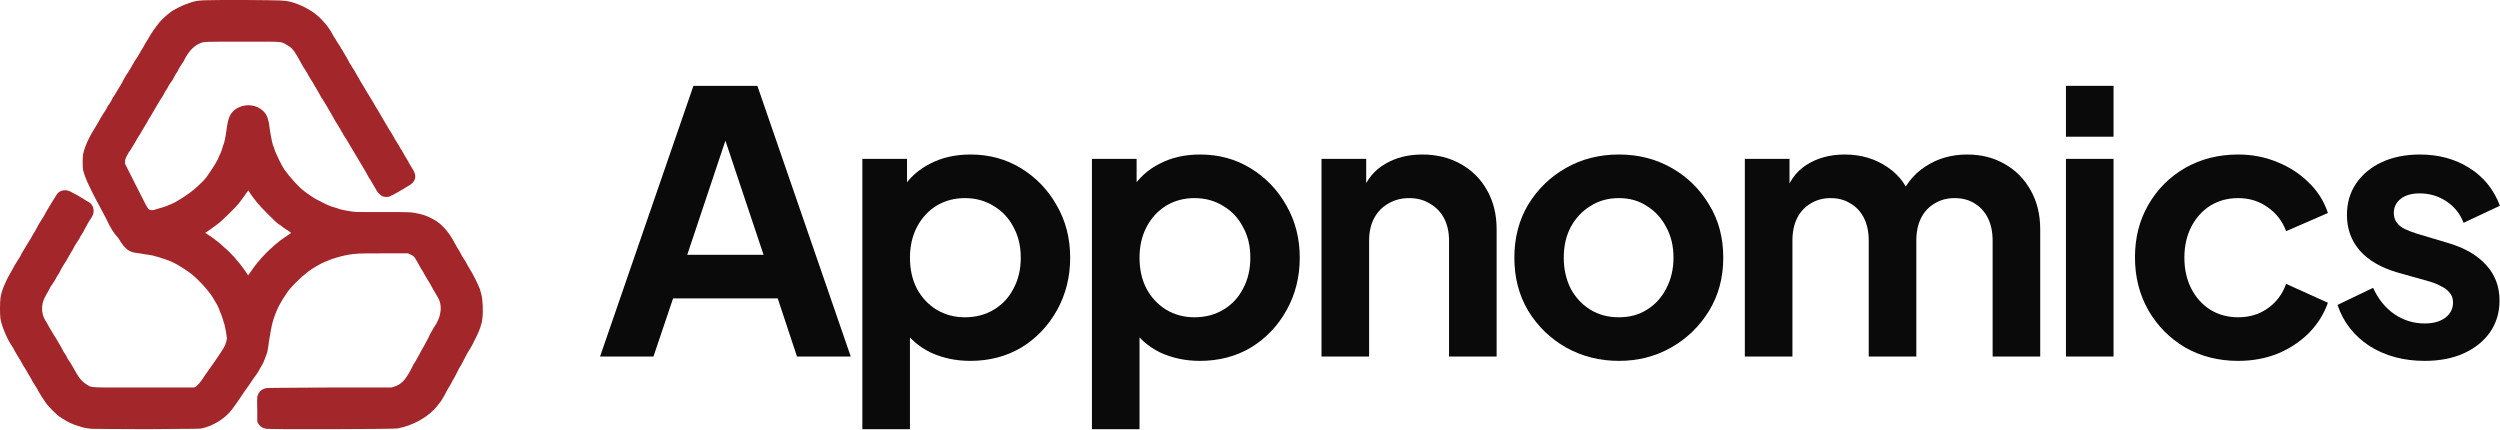
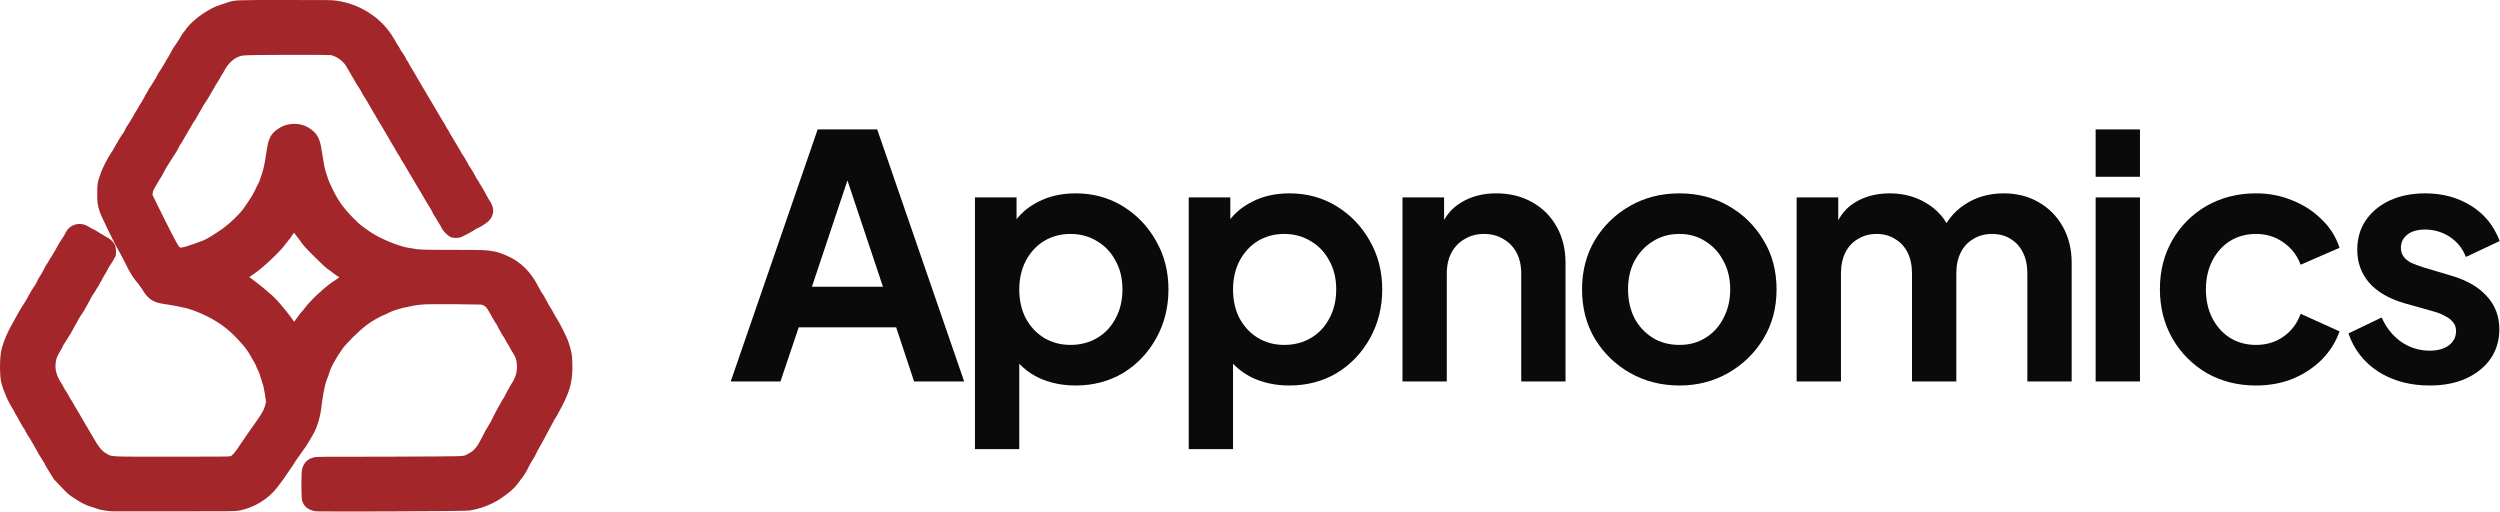
- <svg xmlns="http://www.w3.org/2000/svg" width="466" height="80" viewBox="0 0 466 80" fill="none">
-   <path d="M17.066 79.931C16.304 79.868 15.604 79.742 15.223 79.615C14.969 79.552 14.587 79.363 14.27 79.3C13.634 79.11 12.617 78.668 11.981 78.227C11.727 78.1 11.409 77.848 11.155 77.721C10.583 77.343 8.93 75.701 8.486 75.007C8.041 74.375 7.278 73.175 7.087 72.797C7.024 72.67 6.896 72.355 6.769 72.228C6.642 72.039 6.324 71.534 6.07 71.092C5.816 70.65 5.562 70.145 5.435 69.956C5.307 69.829 5.117 69.387 4.926 69.072C4.735 68.756 4.418 68.314 4.29 68.061C4.163 67.809 3.973 67.493 3.909 67.367C3.845 67.241 3.718 66.988 3.591 66.862C3.337 66.42 2.829 65.599 2.638 65.22C2.574 65.031 2.384 64.778 2.32 64.652C1.367 63.326 0.35 60.864 0.095 59.475C-0.032 58.717 -0.032 56.255 0.095 55.497C0.286 54.171 1.049 52.404 2.002 50.762C2.256 50.32 2.574 49.815 2.701 49.499C2.892 49.247 3.146 48.742 3.401 48.363C3.655 48.047 3.973 47.416 4.163 47.037C4.608 46.279 5.117 45.459 5.498 44.827C5.689 44.575 5.879 44.259 5.943 44.069C6.007 43.943 6.261 43.501 6.515 43.122C6.706 42.744 7.024 42.239 7.151 41.923C7.341 41.67 7.596 41.165 7.85 40.786C8.104 40.471 8.422 39.839 8.613 39.461C9.058 38.703 9.566 37.882 9.947 37.251C10.138 36.998 10.329 36.682 10.392 36.556C10.901 35.483 12.108 35.167 13.189 35.735C13.38 35.862 13.761 36.051 14.015 36.177C14.27 36.304 14.842 36.619 15.223 36.872C15.604 37.124 16.049 37.377 16.24 37.503C17.066 37.882 17.448 38.513 17.448 39.271C17.448 39.903 17.321 40.218 16.494 41.418C16.367 41.67 16.177 41.986 16.049 42.239C15.922 42.491 15.604 42.996 15.477 43.312C15.287 43.627 14.969 44.069 14.842 44.385C14.715 44.638 14.397 45.08 14.206 45.395C14.015 45.648 13.761 46.09 13.698 46.279C13.57 46.469 13.316 46.974 13.062 47.353C12.871 47.731 12.553 48.236 12.426 48.489C12.299 48.742 12.108 48.994 11.981 49.184C11.918 49.31 11.727 49.562 11.6 49.815C11.473 50.068 11.155 50.573 11.028 50.888C10.837 51.204 10.52 51.646 10.392 51.962C10.265 52.214 9.947 52.656 9.757 52.972C9.566 53.224 9.312 53.603 9.248 53.792C9.185 53.982 8.867 54.487 8.613 54.929C7.977 56.066 7.786 56.886 7.85 57.896C7.977 58.843 8.104 59.222 8.803 60.296C8.867 60.485 9.185 60.99 9.439 61.432C9.693 61.874 10.011 62.379 10.075 62.505C10.202 62.695 10.329 62.947 10.456 63.074C10.52 63.2 10.837 63.768 11.155 64.273C11.473 64.841 11.727 65.283 11.727 65.347C11.727 65.347 11.854 65.599 12.045 65.852C12.236 66.104 12.49 66.546 12.617 66.862C12.808 67.114 12.998 67.493 13.126 67.62C13.253 67.809 13.443 68.125 13.57 68.377C14.778 70.587 15.223 71.092 16.24 71.723C17.194 72.292 16.24 72.228 26.918 72.228H36.199L36.453 72.102C36.77 71.913 37.406 71.218 38.042 70.208C38.614 69.387 39.122 68.63 40.076 67.304C41.792 64.778 41.919 64.589 42.173 63.705L42.3 63.074L42.11 61.748C41.919 60.864 41.855 60.359 41.665 59.98C41.601 59.664 41.474 59.222 41.347 58.97C41.283 58.717 41.156 58.338 41.029 58.149C40.966 57.96 40.839 57.644 40.775 57.455C40.648 57.139 40.33 56.507 39.694 55.497C38.868 54.108 36.58 51.646 35.181 50.699C33.656 49.626 32.321 48.868 31.431 48.552C29.842 47.984 29.143 47.794 28.38 47.605C27.935 47.542 27.363 47.416 27.109 47.416C26.855 47.353 26.346 47.289 25.965 47.226C25.012 47.1 24.63 47.037 24.185 46.784C23.613 46.532 23.041 45.9 22.533 45.143C22.342 44.827 22.088 44.385 21.897 44.196C21.198 43.438 20.626 42.554 19.736 40.66C19.227 39.713 18.655 38.64 18.465 38.261C17.638 36.809 16.113 33.715 15.859 32.894C15.414 31.631 15.414 31.568 15.414 30.242C15.414 28.854 15.477 28.601 15.859 27.465C16.177 26.517 16.939 25.002 17.638 23.929C17.702 23.803 17.893 23.487 18.02 23.297C18.338 22.729 19.164 21.277 19.482 20.835C19.672 20.583 19.863 20.267 19.927 20.078C20.054 19.888 20.244 19.509 20.499 19.194C20.689 18.878 20.944 18.436 21.007 18.247C21.134 18.057 21.325 17.805 21.389 17.678C21.452 17.552 21.643 17.236 21.77 17.047C21.897 16.794 22.215 16.289 22.469 15.911C22.66 15.532 22.978 15.027 23.041 14.837C23.168 14.648 23.359 14.269 23.55 13.953C23.74 13.701 24.058 13.196 24.249 12.88C24.439 12.564 24.63 12.248 24.63 12.185C24.694 12.122 24.821 11.87 24.948 11.68C25.012 11.491 25.329 11.049 25.584 10.67C25.838 10.228 26.092 9.849 26.156 9.723C26.219 9.534 26.346 9.344 26.474 9.155C26.601 9.029 26.728 8.713 26.855 8.523C26.918 8.334 27.236 7.829 27.491 7.45C27.745 7.008 28.062 6.503 28.126 6.377C28.635 5.556 29.652 4.167 30.224 3.599C30.605 3.22 31.558 2.399 32.13 2.02C32.639 1.705 34.228 0.884 34.736 0.758C34.927 0.695 35.309 0.568 35.626 0.442C37.025 -7.15017e-07 37.279 0 45.669 0C53.106 0.063 52.852 0.063 54.059 0.316C55.712 0.695 57.809 1.768 59.017 2.778C60.161 3.725 61.369 5.177 61.941 6.314C62.005 6.44 62.132 6.692 62.259 6.882C62.386 7.008 62.64 7.45 62.831 7.829C63.085 8.145 63.339 8.587 63.467 8.776C63.594 8.965 63.721 9.281 63.848 9.407C63.911 9.534 64.229 10.102 64.547 10.607C64.865 11.175 65.119 11.617 65.119 11.68C65.119 11.68 65.246 11.87 65.373 12.059C65.501 12.248 65.755 12.754 66.009 13.069C66.2 13.448 66.517 13.953 66.645 14.206C66.835 14.458 67.026 14.837 67.153 15.09C67.471 15.595 69.06 18.31 69.632 19.194C69.759 19.446 69.95 19.762 70.013 19.888C70.141 20.014 70.395 20.52 70.713 21.025C71.285 21.972 71.857 22.982 72.302 23.739C72.492 24.055 72.746 24.497 72.937 24.75C73.064 25.002 73.319 25.381 73.382 25.507C73.446 25.697 73.7 26.076 73.891 26.391C74.081 26.707 74.335 27.086 74.463 27.338C74.59 27.591 74.781 27.907 74.908 28.033C74.971 28.222 75.162 28.475 75.225 28.601C75.289 28.79 75.607 29.296 75.925 29.801C76.179 30.306 76.497 30.811 76.56 30.937C76.624 31.063 76.814 31.316 76.942 31.568C77.768 32.831 77.514 33.904 76.115 34.662C75.861 34.788 75.48 35.041 75.289 35.167C74.653 35.546 73.128 36.43 72.746 36.556C72.302 36.809 71.666 36.746 71.221 36.556C70.84 36.304 70.331 35.862 70.077 35.294C69.95 35.104 69.695 34.599 69.441 34.22C69.251 33.841 68.933 33.336 68.742 33.084C68.488 32.579 68.361 32.326 67.598 31.063C67.09 30.179 66.517 29.232 65.755 27.97C64.801 26.328 64.102 25.192 63.975 25.065C63.975 24.939 63.784 24.686 63.657 24.497C63.53 24.244 63.339 23.866 63.149 23.613C62.958 23.297 62.704 22.855 62.513 22.603C62.386 22.287 61.941 21.593 61.56 20.898C61.178 20.267 60.797 19.572 60.67 19.383C60.543 19.13 60.288 18.815 60.161 18.562C59.971 18.31 59.653 17.805 59.462 17.363C59.208 16.921 58.954 16.479 58.827 16.289C58.699 16.163 58.509 15.721 58.318 15.405C58.127 15.09 57.809 14.648 57.682 14.395C57.555 14.143 57.364 13.827 57.301 13.701C57.237 13.574 57.047 13.259 56.92 13.069C56.729 12.817 56.411 12.312 56.22 11.933C55.966 11.491 55.648 10.923 55.458 10.544C54.631 9.155 54.25 8.776 53.297 8.271C52.28 7.703 52.788 7.766 45.161 7.766C38.169 7.766 38.042 7.766 37.406 8.018C36.262 8.46 35.372 9.344 34.546 10.796C34.419 11.112 34.164 11.554 33.974 11.807C33.783 12.059 33.529 12.501 33.338 12.817C33.211 13.133 33.02 13.448 32.957 13.511C32.893 13.574 32.766 13.827 32.639 14.016C32.512 14.269 32.321 14.648 32.13 14.963C31.94 15.216 31.622 15.658 31.431 15.974C31.304 16.289 31.113 16.605 31.05 16.668C30.986 16.731 30.859 16.984 30.732 17.173C30.669 17.363 30.414 17.805 30.16 18.183C29.906 18.499 29.652 19.004 29.524 19.194C28.952 20.204 28.062 21.656 27.935 21.909C27.808 22.035 27.618 22.35 27.491 22.666C27.236 23.108 26.664 24.055 26.029 25.128C25.838 25.381 25.647 25.697 25.584 25.823C25.52 25.949 25.266 26.391 25.012 26.833C24.757 27.212 24.503 27.654 24.439 27.78C24.376 27.907 24.185 28.159 23.995 28.412C23.486 29.296 23.295 29.737 23.295 30.116V30.495L25.266 34.41C27.236 38.324 27.491 38.829 27.745 39.019C28.126 39.271 28.571 39.208 29.27 38.955C29.524 38.892 29.969 38.766 30.351 38.64C30.732 38.513 31.177 38.387 31.368 38.261C31.558 38.198 31.813 38.072 32.003 38.008C32.512 37.819 34.101 36.872 35.309 35.988C36.326 35.294 38.042 33.652 38.487 33.02C38.614 32.831 38.995 32.263 39.313 31.821C39.949 30.874 40.457 30.053 40.775 29.296C40.839 29.043 41.029 28.727 41.093 28.601C41.156 28.412 41.41 27.843 41.538 27.275C41.919 26.328 41.983 25.886 42.3 23.676C42.491 22.414 42.682 21.782 43.063 21.214C44.08 19.699 46.368 19.194 48.084 20.014C49.419 20.709 49.928 21.593 50.182 23.297C50.373 24.939 50.691 26.391 50.881 27.086C51.008 27.275 51.136 27.654 51.199 27.97C51.453 28.664 52.47 30.811 52.979 31.568C53.996 33.02 55.839 35.041 56.92 35.799C58.382 36.872 58.89 37.124 59.653 37.503C60.733 38.072 61.687 38.513 62.259 38.64C62.513 38.703 62.958 38.829 63.212 38.955C63.403 39.019 63.911 39.145 64.293 39.208C66.454 39.587 65.755 39.524 71.285 39.524C76.751 39.524 76.56 39.524 78.086 39.839C79.103 40.029 80.438 40.597 81.454 41.291C82.662 42.112 83.87 43.564 84.76 45.332C84.887 45.522 85.078 45.837 85.141 46.027C85.395 46.342 86.094 47.605 86.094 47.668C86.094 47.668 86.222 47.921 86.412 48.173C86.603 48.426 86.921 48.994 87.112 49.373C87.366 49.815 87.62 50.194 87.62 50.257C88.129 50.951 89.209 53.224 89.463 53.919C89.527 54.171 89.654 54.613 89.718 54.866C89.972 55.687 90.099 58.086 89.908 59.412C89.845 60.296 89.336 61.748 88.764 62.821C88.065 64.273 87.874 64.589 87.683 64.905C87.302 65.473 86.984 66.041 86.476 67.051C86.222 67.62 85.777 68.377 85.522 68.756C85.332 69.198 85.014 69.766 84.823 70.145C84.633 70.461 84.378 70.903 84.251 71.155C84.188 71.345 83.997 71.66 83.87 71.85C83.488 72.418 83.171 73.049 82.853 73.681C82.662 74.059 82.344 74.501 82.217 74.754C82.026 75.007 81.709 75.385 81.518 75.638C79.993 77.658 76.942 79.363 74.081 79.868C73.319 79.994 50.373 80.057 49.674 79.931C48.847 79.805 48.402 79.426 48.084 78.858L47.957 78.542V76.395C47.894 75.007 47.957 74.123 47.957 73.996C48.148 73.112 48.657 72.607 49.546 72.355C49.674 72.292 52.407 72.292 61.369 72.228H72.937L73.382 72.102C74.717 71.723 75.543 70.903 76.624 68.819C76.878 68.251 77.196 67.683 77.323 67.556C77.641 66.988 78.022 66.357 78.213 65.978C78.34 65.725 78.658 65.094 78.975 64.589C79.993 62.758 80.056 62.569 80.183 62.253C80.374 61.937 80.882 60.99 81.2 60.548C81.518 60.043 81.963 59.096 82.026 58.528C82.281 57.328 82.154 56.318 81.582 55.371C80.882 54.171 80.247 53.098 79.993 52.593C79.802 52.34 79.484 51.772 79.23 51.33C78.976 50.888 78.721 50.383 78.594 50.257C78.531 50.131 78.34 49.878 78.276 49.689C78.022 49.184 77.514 48.363 77.323 48.047C77.069 47.731 76.942 47.605 76.433 47.416L76.052 47.226H71.666C66.645 47.226 66.454 47.226 64.611 47.542C63.339 47.794 61.687 48.3 61.051 48.615C60.924 48.678 60.606 48.805 60.416 48.868C59.78 49.12 58.064 50.131 57.428 50.636C56.03 51.709 54.186 53.54 53.551 54.487C52.724 55.687 52.47 56.129 51.962 57.076C51.644 57.707 51.39 58.338 51.263 58.717C51.136 59.033 50.945 59.601 50.881 59.854C50.691 60.359 50.309 62.505 50.118 63.705C50.055 64.463 49.864 65.41 49.801 65.725C49.546 66.42 49.102 67.62 48.974 67.809C48.911 67.935 48.72 68.251 48.529 68.567C48.275 69.072 48.084 69.451 47.449 70.271C46.686 71.408 46.114 72.228 45.606 72.923C44.525 74.565 44.017 75.259 43.19 76.395C41.919 78.037 39.694 79.426 37.533 79.868C36.961 79.931 36.834 79.931 27.3 79.994C22.024 79.994 17.384 79.931 17.066 79.931ZM46.623 50.825C47.258 49.878 47.64 49.373 47.957 48.994C48.148 48.805 48.466 48.426 48.657 48.173C49.165 47.605 50.055 46.658 50.754 46.09C51.072 45.774 51.517 45.395 51.771 45.206C51.962 45.017 52.661 44.511 53.233 44.133C53.805 43.754 54.25 43.438 54.25 43.438C54.25 43.375 53.996 43.186 53.614 42.933C53.233 42.681 52.788 42.428 52.661 42.302C52.534 42.175 52.216 41.923 51.962 41.797C51.644 41.607 51.072 41.039 49.928 39.903C48.212 38.198 47.449 37.251 46.559 35.925L46.305 35.483L45.796 36.177C45.542 36.556 45.224 36.998 45.097 37.124C45.033 37.251 44.779 37.566 44.589 37.819C44.08 38.513 41.538 41.039 40.521 41.797C39.885 42.302 38.932 42.933 38.423 43.312L38.232 43.375L38.677 43.691C39.249 44.006 40.33 44.827 41.029 45.395C41.283 45.648 41.728 46.027 41.919 46.216C42.936 47.037 44.525 48.805 45.669 50.446C45.987 50.888 46.241 51.33 46.241 51.33C46.241 51.33 46.432 51.078 46.623 50.825Z" fill-rule="evenodd" clip-rule="evenodd" fill="#A3262A" />
-   <path d="M451.962 67.268C448.034 67.268 444.602 66.342 441.668 64.491C438.778 62.595 436.791 60.044 435.708 56.838L442.345 53.655C443.293 55.732 444.602 57.358 446.273 58.531C447.989 59.705 449.885 60.292 451.962 60.292C453.587 60.292 454.874 59.931 455.822 59.209C456.77 58.486 457.244 57.538 457.244 56.364C457.244 55.642 457.041 55.055 456.635 54.603C456.274 54.107 455.754 53.7 455.077 53.384C454.445 53.023 453.745 52.73 452.978 52.504L446.95 50.811C443.835 49.908 441.464 48.531 439.839 46.679C438.259 44.828 437.469 42.639 437.469 40.11C437.469 37.853 438.033 35.889 439.162 34.218C440.336 32.502 441.938 31.17 443.97 30.222C446.047 29.274 448.418 28.8 451.081 28.8C454.558 28.8 457.628 29.635 460.292 31.306C462.956 32.976 464.852 35.324 465.981 38.349L459.208 41.532C458.576 39.862 457.515 38.53 456.025 37.537C454.535 36.543 452.865 36.047 451.014 36.047C449.524 36.047 448.35 36.385 447.492 37.062C446.634 37.74 446.205 38.62 446.205 39.704C446.205 40.381 446.386 40.968 446.747 41.465C447.108 41.961 447.605 42.368 448.237 42.684C448.914 43 449.682 43.293 450.54 43.564L456.432 45.325C459.457 46.228 461.782 47.583 463.407 49.389C465.078 51.194 465.913 53.407 465.913 56.026C465.913 58.238 465.326 60.202 464.152 61.918C462.978 63.588 461.353 64.897 459.276 65.846C457.199 66.794 454.761 67.268 451.962 67.268Z" fill="#0A0A0A" />
-   <path d="M417.192 67.268C413.535 67.268 410.239 66.433 407.304 64.762C404.414 63.046 402.134 60.744 400.464 57.854C398.793 54.919 397.958 51.623 397.958 47.966C397.958 44.309 398.793 41.036 400.464 38.146C402.134 35.257 404.414 32.976 407.304 31.306C410.239 29.635 413.535 28.8 417.192 28.8C419.811 28.8 422.249 29.274 424.506 30.222C426.764 31.125 428.705 32.389 430.331 34.015C432.001 35.595 433.198 37.491 433.92 39.704L426.132 43.09C425.454 41.239 424.303 39.749 422.678 38.62C421.097 37.491 419.269 36.927 417.192 36.927C415.25 36.927 413.512 37.401 411.977 38.349C410.487 39.297 409.313 40.607 408.455 42.277C407.598 43.948 407.169 45.867 407.169 48.034C407.169 50.201 407.598 52.12 408.455 53.791C409.313 55.461 410.487 56.77 411.977 57.719C413.512 58.667 415.25 59.141 417.192 59.141C419.314 59.141 421.165 58.577 422.745 57.448C424.326 56.319 425.454 54.806 426.132 52.91L433.92 56.432C433.198 58.509 432.024 60.383 430.398 62.053C428.773 63.678 426.831 64.965 424.574 65.913C422.316 66.816 419.856 67.268 417.192 67.268Z" fill="#0A0A0A" />
-   <path d="M385.094 66.455V29.613H393.966V66.455H385.094ZM385.094 25.482V16H393.966V25.482H385.094Z" fill="#0A0A0A" />
-   <path d="M325.237 66.455V29.613H333.567V38.146L332.619 36.724C333.296 34.06 334.65 32.073 336.682 30.764C338.714 29.455 341.107 28.8 343.861 28.8C346.886 28.8 349.55 29.59 351.853 31.17C354.155 32.751 355.645 34.828 356.322 37.401L353.817 37.604C354.945 34.67 356.638 32.48 358.896 31.035C361.153 29.545 363.75 28.8 366.684 28.8C369.303 28.8 371.628 29.387 373.66 30.561C375.737 31.735 377.362 33.383 378.536 35.505C379.71 37.582 380.297 39.997 380.297 42.751V66.455H371.425V44.851C371.425 43.225 371.132 41.826 370.545 40.652C369.958 39.478 369.145 38.575 368.107 37.943C367.068 37.266 365.804 36.927 364.314 36.927C362.914 36.927 361.673 37.266 360.589 37.943C359.505 38.575 358.67 39.478 358.083 40.652C357.496 41.826 357.203 43.225 357.203 44.851V66.455H348.331V44.851C348.331 43.225 348.037 41.826 347.45 40.652C346.863 39.478 346.028 38.575 344.945 37.943C343.906 37.266 342.664 36.927 341.22 36.927C339.82 36.927 338.578 37.266 337.495 37.943C336.411 38.575 335.576 39.478 334.989 40.652C334.402 41.826 334.109 43.225 334.109 44.851V66.455H325.237Z" fill="#0A0A0A" />
-   <path d="M301.78 67.268C298.168 67.268 294.872 66.433 291.892 64.762C288.958 63.092 286.61 60.811 284.849 57.922C283.133 55.032 282.275 51.736 282.275 48.034C282.275 44.332 283.133 41.036 284.849 38.146C286.61 35.257 288.958 32.976 291.892 31.306C294.827 29.635 298.123 28.8 301.78 28.8C305.392 28.8 308.666 29.635 311.6 31.306C314.535 32.976 316.86 35.257 318.576 38.146C320.337 40.991 321.217 44.286 321.217 48.034C321.217 51.736 320.337 55.032 318.576 57.922C316.815 60.811 314.467 63.092 311.533 64.762C308.598 66.433 305.347 67.268 301.78 67.268ZM301.78 59.141C303.767 59.141 305.505 58.667 306.995 57.719C308.53 56.77 309.727 55.461 310.584 53.791C311.487 52.075 311.939 50.156 311.939 48.034C311.939 45.867 311.487 43.971 310.584 42.345C309.727 40.675 308.53 39.365 306.995 38.417C305.505 37.424 303.767 36.927 301.78 36.927C299.748 36.927 297.965 37.424 296.43 38.417C294.895 39.365 293.676 40.675 292.773 42.345C291.915 43.971 291.486 45.867 291.486 48.034C291.486 50.156 291.915 52.075 292.773 53.791C293.676 55.461 294.895 56.77 296.43 57.719C297.965 58.667 299.748 59.141 301.78 59.141Z" fill="#0A0A0A" />
-   <path d="M246.329 66.455V29.613H254.659V36.859L253.982 35.573C254.839 33.36 256.239 31.69 258.181 30.561C260.167 29.387 262.47 28.8 265.088 28.8C267.797 28.8 270.19 29.387 272.267 30.561C274.389 31.735 276.037 33.383 277.211 35.505C278.385 37.582 278.972 39.997 278.972 42.751V66.455H270.1V44.851C270.1 43.225 269.784 41.826 269.152 40.652C268.52 39.478 267.639 38.575 266.511 37.943C265.427 37.266 264.14 36.927 262.65 36.927C261.206 36.927 259.919 37.266 258.79 37.943C257.661 38.575 256.781 39.478 256.149 40.652C255.517 41.826 255.201 43.225 255.201 44.851V66.455H246.329Z" fill="#0A0A0A" />
-   <path d="M203.536 80V29.613H211.866V36.927L211.053 35.099C212.318 33.112 214.033 31.577 216.2 30.493C218.368 29.364 220.874 28.8 223.718 28.8C227.195 28.8 230.332 29.658 233.132 31.374C235.931 33.089 238.143 35.392 239.769 38.282C241.439 41.171 242.275 44.422 242.275 48.034C242.275 51.601 241.462 54.852 239.837 57.786C238.211 60.721 235.999 63.046 233.199 64.762C230.4 66.433 227.217 67.268 223.65 67.268C220.986 67.268 218.526 66.749 216.268 65.71C214.056 64.627 212.295 63.092 210.986 61.105L212.408 59.344V80H203.536ZM222.634 59.141C224.666 59.141 226.472 58.667 228.052 57.719C229.633 56.77 230.852 55.461 231.71 53.791C232.613 52.12 233.064 50.201 233.064 48.034C233.064 45.867 232.613 43.971 231.71 42.345C230.852 40.675 229.633 39.365 228.052 38.417C226.472 37.424 224.666 36.927 222.634 36.927C220.693 36.927 218.932 37.401 217.352 38.349C215.817 39.297 214.598 40.629 213.695 42.345C212.837 44.016 212.408 45.912 212.408 48.034C212.408 50.201 212.837 52.12 213.695 53.791C214.598 55.461 215.817 56.77 217.352 57.719C218.932 58.667 220.693 59.141 222.634 59.141Z" fill="#0A0A0A" />
-   <path d="M160.742 80V29.613H169.072V36.927L168.259 35.099C169.524 33.112 171.239 31.577 173.407 30.493C175.574 29.364 178.08 28.8 180.924 28.8C184.401 28.8 187.538 29.658 190.338 31.374C193.137 33.089 195.349 35.392 196.975 38.282C198.645 41.171 199.481 44.422 199.481 48.034C199.481 51.601 198.668 54.852 197.043 57.786C195.417 60.721 193.205 63.046 190.406 64.762C187.606 66.433 184.423 67.268 180.856 67.268C178.192 67.268 175.732 66.749 173.474 65.71C171.262 64.627 169.501 63.092 168.192 61.105L169.614 59.344V80H160.742ZM179.84 59.141C181.872 59.141 183.678 58.667 185.258 57.719C186.839 56.77 188.058 55.461 188.916 53.791C189.819 52.12 190.27 50.201 190.27 48.034C190.27 45.867 189.819 43.971 188.916 42.345C188.058 40.675 186.839 39.365 185.258 38.417C183.678 37.424 181.872 36.927 179.84 36.927C177.899 36.927 176.138 37.401 174.558 38.349C173.023 39.297 171.804 40.629 170.901 42.345C170.043 44.016 169.614 45.912 169.614 48.034C169.614 50.201 170.043 52.12 170.901 53.791C171.804 55.461 173.023 56.77 174.558 57.719C176.138 58.667 177.899 59.141 179.84 59.141Z" fill="#0A0A0A" />
-   <path d="M111.85 66.455L129.255 16H141.175L158.58 66.455H148.557L144.968 55.619H125.463L121.806 66.455H111.85ZM128.104 47.492H142.326L133.928 22.366H136.502L128.104 47.492Z" fill="#0A0A0A" />
+ <svg xmlns="http://www.w3.org/2000/svg" width="391" height="80" viewBox="0 0 391 80" fill="none">
+   <path d="M17.585 79.975C16.709 79.913 15.896 79.788 15.271 79.601C14.958 79.476 14.395 79.289 14.145 79.226C13.394 78.977 12.831 78.727 11.705 77.978C10.83 77.416 10.704 77.353 9.829 76.417C9.203 75.793 8.766 75.293 8.453 74.981C8.015 74.294 7.264 73.108 7.077 72.733C7.014 72.546 6.889 72.296 6.764 72.171C6.639 71.984 6.389 71.485 6.076 71.048C5.826 70.611 5.576 70.111 5.45 69.924C5.388 69.799 5.138 69.362 4.95 69.05C4.762 68.738 4.512 68.301 4.325 68.051C4.199 67.801 4.012 67.489 3.949 67.364C3.887 67.239 3.762 66.99 3.636 66.865C3.386 66.49 3.136 65.991 2.761 65.304C2.573 65.054 2.323 64.555 2.135 64.18C1.26 62.869 0.509 61.059 0.196 59.81C-0.054 58.749 -0.054 56.501 0.134 55.19C0.321 53.941 1.072 52.068 2.073 50.383C2.26 50.008 2.573 49.446 2.761 49.134C2.886 48.822 3.261 48.322 3.449 47.948C3.699 47.636 4.012 47.011 4.262 46.637C4.637 45.888 5.138 45.076 5.576 44.452C5.701 44.202 5.888 43.89 5.951 43.703C6.013 43.578 6.264 43.141 6.514 42.766C6.701 42.391 7.014 41.892 7.139 41.58C7.327 41.33 7.64 40.831 7.827 40.456C8.077 40.144 8.39 39.52 8.64 39.145C9.016 38.396 9.516 37.584 9.954 36.96C10.079 36.71 10.267 36.398 10.329 36.273C10.955 35.087 12.518 34.65 13.769 35.399C13.895 35.461 14.207 35.649 14.395 35.774C14.645 35.836 15.146 36.148 15.521 36.398C15.896 36.585 16.334 36.897 16.459 36.96C17.21 37.334 17.648 37.709 17.96 38.271C18.148 38.708 18.21 39.52 18.085 40.019C17.96 40.269 17.522 41.08 17.084 41.705C16.959 41.892 16.772 42.267 16.647 42.516C16.459 42.766 16.209 43.265 16.021 43.578C15.896 43.89 15.583 44.327 15.458 44.639C15.271 44.889 15.02 45.326 14.833 45.638C14.645 45.888 14.395 46.325 14.27 46.512C14.207 46.699 13.895 47.199 13.707 47.573C13.519 47.948 13.207 48.447 13.081 48.697C12.894 48.947 12.769 49.197 12.706 49.259C12.581 49.384 12.456 49.696 12.268 49.946C12.143 50.258 11.83 50.757 11.643 51.069C11.518 51.382 11.205 51.819 11.08 52.131C10.892 52.38 10.642 52.818 10.454 53.13C10.267 53.379 10.017 53.816 9.891 54.004C9.829 54.191 9.579 54.691 9.328 55.065C8.891 55.814 8.766 56.126 8.703 56.813C8.578 57.874 8.891 58.811 9.516 59.81C9.579 59.872 9.829 60.309 10.079 60.809C10.392 61.246 10.704 61.808 10.767 61.933C10.892 62.12 11.017 62.37 11.08 62.495C11.205 62.619 11.455 63.056 11.643 63.431C11.893 63.868 12.206 64.368 12.393 64.68C12.644 65.117 12.769 65.366 13.519 66.615C14.082 67.552 14.27 67.864 14.583 68.426C15.396 69.862 15.834 70.423 16.522 70.86C17.585 71.485 16.647 71.422 27.03 71.422C33.723 71.422 35.849 71.422 36.037 71.36C36.287 71.297 36.85 70.673 37.475 69.674C38.226 68.55 38.789 67.739 40.29 65.616C41.103 64.43 41.291 64.055 41.479 63.369L41.604 62.807L41.416 61.558C41.291 60.746 41.166 60.184 41.041 59.935C40.978 59.685 40.853 59.248 40.728 58.936C40.666 58.686 40.54 58.249 40.415 58.062C40.29 57.812 40.165 57.562 40.103 57.375C40.04 57.125 39.727 56.563 39.164 55.627C38.914 55.127 38.414 54.441 38.038 54.004C36.099 51.756 34.598 50.57 32.346 49.446C31.096 48.822 29.469 48.198 28.531 48.073C28.281 48.01 27.718 47.885 27.343 47.823C26.967 47.761 26.342 47.636 25.841 47.573C23.965 47.324 23.152 46.824 22.214 45.201C22.026 44.951 21.776 44.577 21.588 44.327C20.9 43.578 20.4 42.828 19.399 40.768C18.836 39.707 18.273 38.645 18.148 38.458C17.585 37.397 15.834 33.838 15.583 33.089C15.208 31.778 15.208 31.715 15.208 30.342C15.208 28.906 15.208 28.594 15.646 27.408C15.896 26.534 16.772 24.785 17.46 23.787C17.585 23.662 17.71 23.35 17.835 23.162C18.148 22.6 18.961 21.165 19.336 20.727C19.461 20.478 19.649 20.166 19.712 19.978C19.837 19.791 20.087 19.416 20.274 19.104C20.462 18.792 20.712 18.355 20.837 18.168C20.9 17.98 21.088 17.731 21.15 17.606C21.213 17.481 21.4 17.169 21.526 16.982C21.651 16.732 21.963 16.232 22.214 15.858C22.401 15.483 22.714 14.984 22.776 14.796C22.902 14.609 23.152 14.235 23.277 13.922C23.465 13.673 23.777 13.173 23.965 12.861C24.153 12.549 24.34 12.237 24.403 12.174C24.403 12.112 24.528 11.862 24.653 11.675C24.715 11.488 25.028 11.05 25.279 10.676C25.529 10.239 25.779 9.864 25.841 9.739C25.904 9.552 26.029 9.365 26.154 9.178C26.279 9.053 26.404 8.74 26.529 8.553C26.592 8.366 26.905 7.866 27.155 7.429C27.468 6.992 27.843 6.431 28.031 6.118C28.218 5.806 28.468 5.369 28.656 5.119C28.844 4.932 29.094 4.558 29.219 4.37C30.345 2.934 32.784 1.249 34.473 0.749C34.723 0.687 35.224 0.499 35.599 0.375C36.788 2.23275e-07 36.6 0 44.794 0C51.549 0 52.112 4.74458e-07 52.737 0.125C56.178 0.624 59.368 2.622 61.182 5.369C61.432 5.744 61.682 6.181 61.807 6.368C61.87 6.493 61.995 6.743 62.12 6.93C62.245 7.055 62.495 7.492 62.683 7.866C62.933 8.179 63.183 8.616 63.308 8.803C63.433 8.99 63.558 9.302 63.621 9.427C63.746 9.552 63.996 9.989 64.184 10.364C64.434 10.801 64.747 11.3 64.934 11.612C65.185 12.049 65.31 12.299 66.06 13.548C66.561 14.422 67.124 15.358 67.874 16.607C68.813 18.23 69.501 19.354 69.626 19.541C69.688 19.666 69.813 19.916 69.876 20.041C70.001 20.166 70.251 20.603 70.439 20.977C70.877 21.726 71.44 22.663 72.003 23.599C72.128 23.912 72.44 24.349 72.628 24.598C72.753 24.848 72.941 25.223 73.066 25.347C73.128 25.535 73.316 25.909 73.566 26.221C73.754 26.534 74.004 26.908 74.129 27.158C74.254 27.408 74.442 27.72 74.504 27.845C74.63 28.032 74.755 28.282 74.88 28.407C74.942 28.594 75.255 29.093 75.568 29.593C75.818 30.092 76.131 30.592 76.193 30.717C76.256 30.841 76.381 31.091 76.506 31.279C77.194 32.277 77.319 33.089 76.881 33.963C76.631 34.462 76.193 34.837 75.255 35.399C75.005 35.524 74.692 35.711 74.504 35.774C73.879 36.211 72.44 36.96 72.128 37.085C71.565 37.272 70.877 37.272 70.376 37.022C69.938 36.773 69.313 36.148 69.063 35.649C69 35.461 68.688 34.962 68.437 34.587C68.25 34.213 67.937 33.713 67.749 33.464C67.562 32.964 67.374 32.714 66.623 31.466C66.123 30.592 65.56 29.655 64.809 28.407C63.871 26.783 63.183 25.66 63.121 25.535C63.058 25.41 62.87 25.16 62.745 24.973C62.683 24.723 62.433 24.349 62.245 24.099C62.057 23.787 61.807 23.35 61.682 23.1C61.494 22.788 61.056 22.101 60.681 21.414C60.306 20.79 59.931 20.103 59.806 19.916C59.68 19.666 59.43 19.354 59.305 19.104C59.18 18.855 58.867 18.355 58.617 17.918C58.367 17.481 58.117 17.044 57.992 16.857C57.929 16.732 57.679 16.295 57.491 15.983C57.304 15.671 57.053 15.233 56.866 14.984C56.741 14.734 56.553 14.422 56.49 14.297C56.428 14.172 56.24 13.86 56.115 13.673C55.928 13.423 55.615 12.923 55.427 12.549C54.426 10.863 54.301 10.614 54.114 10.301C53.613 9.49 52.612 8.803 51.737 8.616C51.111 8.553 38.727 8.553 38.038 8.678C36.788 8.865 35.724 9.739 34.911 11.363C34.786 11.55 34.473 12.049 34.285 12.424C34.035 12.799 33.785 13.236 33.66 13.423C33.597 13.548 33.472 13.797 33.347 13.985C33.222 14.172 33.097 14.422 32.972 14.609C32.847 14.859 32.659 15.233 32.472 15.483C32.284 15.795 31.971 16.232 31.784 16.544C31.659 16.794 31.471 17.106 31.408 17.231C31.346 17.294 31.221 17.543 31.096 17.731C31.033 17.918 30.72 18.355 30.533 18.73C30.282 19.042 30.032 19.541 29.907 19.729C29.344 20.727 28.468 22.163 28.343 22.413C28.218 22.538 28.031 22.85 27.905 23.162C27.655 23.662 26.967 24.723 26.467 25.472C26.342 25.66 26.154 26.034 25.966 26.284C25.841 26.534 25.529 27.096 25.341 27.47C24.841 28.219 24.715 28.469 24.215 29.343C23.965 29.78 23.902 29.905 23.902 30.155L23.84 30.467L25.716 34.275C27.593 37.959 27.905 38.583 28.156 38.708C28.281 38.77 28.781 38.645 29.219 38.521C29.407 38.458 29.845 38.271 30.157 38.208C30.47 38.084 30.908 37.959 31.158 37.834C31.408 37.771 31.721 37.647 31.846 37.584C32.346 37.397 33.848 36.46 34.974 35.649C35.912 34.962 37.413 33.526 37.976 32.777C39.227 31.029 39.727 30.155 40.103 29.281C40.228 29.093 40.353 28.719 40.478 28.594C40.54 28.407 40.728 27.845 40.916 27.345C41.228 26.346 41.354 25.909 41.666 23.787C41.979 21.602 42.354 20.852 43.668 20.041C44.981 19.167 46.92 19.167 48.171 19.916C49.547 20.727 50.048 21.602 50.298 23.474C50.486 24.473 50.736 26.221 50.861 26.596C51.299 28.032 51.424 28.344 51.674 28.844C52.737 31.216 53.613 32.465 55.427 34.275C56.365 35.212 56.553 35.337 57.992 36.336C59.493 37.334 62.37 38.521 63.934 38.77C64.246 38.833 64.747 38.895 65.122 38.958C65.685 39.02 66.06 39.083 70.626 39.083C75.943 39.083 75.881 39.083 77.319 39.332C78.132 39.52 78.132 39.52 79.196 39.956C81.385 40.893 83.011 42.454 84.262 44.951C84.387 45.138 84.512 45.451 84.638 45.638C84.888 45.95 85.388 46.824 85.576 47.199C85.638 47.386 85.826 47.698 85.951 47.885C86.076 48.073 86.389 48.572 86.576 48.947C86.827 49.384 87.014 49.758 87.077 49.821C87.577 50.57 88.766 52.942 88.953 53.629C89.454 55.19 89.454 55.377 89.516 56.876C89.579 59.373 89.266 60.809 88.015 63.306C87.64 63.993 87.264 64.742 87.139 64.929C86.827 65.429 86.451 66.053 85.951 67.052C85.638 67.614 85.2 68.426 85.013 68.8C84.825 69.175 84.387 69.924 84.075 70.486C83.824 71.048 83.512 71.61 83.386 71.797C83.011 72.359 82.761 72.858 82.448 73.483C82.261 73.857 81.948 74.357 81.76 74.606C81.573 74.856 81.197 75.293 81.01 75.605C80.322 76.479 79.696 77.041 78.195 78.04C76.881 78.914 75.067 79.601 73.379 79.851C72.691 79.975 50.298 80.038 49.422 79.975C48.234 79.788 47.483 79.226 47.233 78.227C47.108 77.79 47.108 73.857 47.233 73.42C47.483 72.421 48.046 71.797 49.047 71.547C49.36 71.422 50.048 71.422 60.806 71.422C73.441 71.36 72.378 71.422 73.066 71.048C74.129 70.548 74.567 70.049 75.505 68.176C75.755 67.676 76.068 67.052 76.193 66.927C76.569 66.303 76.881 65.741 77.069 65.366C77.132 65.117 77.507 64.555 77.757 63.993C78.07 63.431 78.445 62.807 78.57 62.557C78.758 62.307 78.945 61.995 79.008 61.808C79.196 61.433 79.696 60.497 80.009 59.997C80.759 58.936 81.01 57.687 80.759 56.439C80.697 56.002 80.572 55.752 79.946 54.753C79.759 54.378 79.446 53.816 79.196 53.442C79.008 53.067 78.758 52.63 78.633 52.505C78.57 52.38 78.32 51.944 78.07 51.507C77.882 51.132 77.632 50.632 77.507 50.508C77.382 50.32 77.257 50.071 77.132 49.883C76.881 49.446 76.444 48.635 76.193 48.26C76.006 48.01 75.943 47.948 75.63 47.761L75.255 47.636L70.877 47.573C68.25 47.573 66.373 47.573 65.998 47.636C64.434 47.761 61.807 48.385 60.994 48.822C60.869 48.884 60.493 49.072 60.243 49.197C59.493 49.446 57.992 50.32 57.366 50.82C56.115 51.756 54.176 53.692 53.551 54.566C52.3 56.376 51.674 57.562 51.361 58.749C51.236 58.998 51.111 59.435 50.986 59.748C50.798 60.247 50.423 62.245 50.298 63.431C50.11 65.179 49.61 66.802 49.047 67.801C48.922 67.989 48.734 68.363 48.547 68.675C48.359 68.987 48.046 69.487 47.859 69.799C47.108 70.86 46.232 72.047 45.794 72.796C44.731 74.357 44.231 75.106 43.355 76.23C41.979 78.04 39.665 79.476 37.35 79.851C36.85 79.975 36.037 79.975 27.343 79.975C22.088 79.975 17.71 79.975 17.585 79.975ZM46.608 49.509C46.795 49.197 47.171 48.76 47.358 48.572C47.546 48.322 47.859 47.948 48.046 47.698C48.547 47.136 49.36 46.262 50.048 45.7C50.361 45.388 50.798 45.014 51.049 44.826C51.299 44.639 51.799 44.202 52.237 43.952C52.675 43.64 53.05 43.39 53.05 43.39C53.05 43.328 52.863 43.203 52.612 43.078C52.362 42.891 52.112 42.703 51.924 42.579C51.799 42.454 51.486 42.204 51.236 42.079C50.986 41.892 50.361 41.33 49.235 40.206C47.671 38.645 47.546 38.521 46.795 37.459L45.982 36.398L45.669 36.835C45.544 37.085 45.294 37.397 45.169 37.522C45.106 37.647 44.856 37.896 44.669 38.146C43.981 39.207 41.041 41.954 39.727 42.828C39.54 42.953 39.289 43.141 39.164 43.203L38.977 43.39L39.164 43.453C39.477 43.703 40.666 44.577 41.166 45.014C41.479 45.263 41.916 45.638 42.104 45.825C43.042 46.512 44.606 48.385 45.607 49.758L45.982 50.32L46.107 50.195C46.17 50.071 46.42 49.758 46.608 49.509Z" fill-rule="evenodd" clip-rule="evenodd" fill="#A3262A" />
+   <path d="M379.999 60.293C376.93 60.293 374.249 59.57 371.956 58.124C369.699 56.642 368.147 54.649 367.3 52.145L372.485 49.658C373.226 51.281 374.249 52.55 375.554 53.468C376.894 54.385 378.376 54.843 379.999 54.843C381.268 54.843 382.274 54.561 383.014 53.997C383.755 53.432 384.125 52.692 384.125 51.774C384.125 51.21 383.967 50.752 383.649 50.399C383.367 50.011 382.961 49.693 382.432 49.446C381.939 49.164 381.392 48.935 380.792 48.759L376.083 47.436C373.649 46.73 371.797 45.654 370.528 44.208C369.293 42.762 368.676 41.051 368.676 39.076C368.676 37.312 369.117 35.778 369.998 34.473C370.916 33.132 372.168 32.092 373.755 31.351C375.378 30.61 377.23 30.24 379.311 30.24C382.027 30.24 384.425 30.893 386.506 32.198C388.588 33.503 390.069 35.337 390.951 37.7L385.66 40.187C385.166 38.882 384.337 37.841 383.173 37.065C382.009 36.289 380.704 35.901 379.258 35.901C378.094 35.901 377.177 36.166 376.506 36.695C375.836 37.224 375.501 37.912 375.501 38.758C375.501 39.288 375.642 39.746 375.924 40.134C376.207 40.522 376.595 40.84 377.088 41.087C377.618 41.334 378.217 41.563 378.887 41.774L383.491 43.15C385.854 43.856 387.67 44.914 388.94 46.325C390.245 47.736 390.898 49.464 390.898 51.51C390.898 53.238 390.439 54.773 389.522 56.113C388.605 57.418 387.335 58.441 385.713 59.182C384.09 59.923 382.185 60.293 379.999 60.293Z" fill="#0A0A0A" />
+   <path d="M352.835 60.293C349.977 60.293 347.402 59.64 345.11 58.335C342.852 56.995 341.071 55.196 339.766 52.938C338.461 50.646 337.808 48.071 337.808 45.214C337.808 42.356 338.461 39.799 339.766 37.542C341.071 35.284 342.852 33.503 345.11 32.198C347.402 30.893 349.977 30.24 352.835 30.24C354.88 30.24 356.785 30.61 358.549 31.351C360.313 32.057 361.829 33.044 363.099 34.314C364.404 35.549 365.339 37.03 365.903 38.758L359.819 41.404C359.29 39.958 358.39 38.794 357.12 37.912C355.886 37.03 354.457 36.589 352.835 36.589C351.318 36.589 349.96 36.96 348.761 37.7C347.596 38.441 346.679 39.464 346.009 40.769C345.339 42.074 345.004 43.573 345.004 45.267C345.004 46.96 345.339 48.459 346.009 49.764C346.679 51.069 347.596 52.092 348.761 52.833C349.96 53.573 351.318 53.944 352.835 53.944C354.492 53.944 355.939 53.503 357.173 52.621C358.408 51.739 359.29 50.557 359.819 49.076L365.903 51.827C365.339 53.45 364.422 54.914 363.152 56.219C361.882 57.489 360.365 58.494 358.602 59.235C356.838 59.94 354.916 60.293 352.835 60.293Z" fill="#0A0A0A" />
+   <path d="M327.758 59.658V30.875H334.689V59.658H327.758ZM327.758 27.647V20.24H334.689V27.647H327.758Z" fill="#0A0A0A" />
+   <path d="M280.994 59.658V30.875H287.502V37.542L286.762 36.431C287.291 34.349 288.349 32.797 289.936 31.774C291.524 30.752 293.393 30.24 295.545 30.24C297.908 30.24 299.989 30.857 301.788 32.092C303.587 33.326 304.751 34.949 305.28 36.96L303.323 37.118C304.204 34.825 305.527 33.115 307.291 31.986C309.054 30.822 311.083 30.24 313.375 30.24C315.421 30.24 317.238 30.698 318.825 31.616C320.448 32.533 321.718 33.82 322.635 35.478C323.552 37.101 324.01 38.988 324.01 41.139V59.658H317.079V42.78C317.079 41.51 316.85 40.416 316.391 39.499C315.933 38.582 315.298 37.877 314.487 37.383C313.675 36.854 312.688 36.589 311.524 36.589C310.43 36.589 309.46 36.854 308.614 37.383C307.767 37.877 307.114 38.582 306.656 39.499C306.197 40.416 305.968 41.51 305.968 42.78V59.658H299.037V42.78C299.037 41.51 298.807 40.416 298.349 39.499C297.89 38.582 297.238 37.877 296.391 37.383C295.58 36.854 294.61 36.589 293.481 36.589C292.388 36.589 291.418 36.854 290.571 37.383C289.725 37.877 289.072 38.582 288.613 39.499C288.155 40.416 287.926 41.51 287.926 42.78V59.658H280.994Z" fill="#0A0A0A" />
+   <path d="M262.669 60.293C259.847 60.293 257.272 59.64 254.944 58.335C252.651 57.03 250.817 55.249 249.441 52.991C248.101 50.734 247.431 48.159 247.431 45.267C247.431 42.374 248.101 39.799 249.441 37.542C250.817 35.284 252.651 33.503 254.944 32.198C257.237 30.893 259.812 30.24 262.669 30.24C265.491 30.24 268.048 30.893 270.341 32.198C272.634 33.503 274.45 35.284 275.791 37.542C277.166 39.764 277.854 42.339 277.854 45.267C277.854 48.159 277.166 50.734 275.791 52.991C274.415 55.249 272.581 57.03 270.288 58.335C267.995 59.64 265.455 60.293 262.669 60.293ZM262.669 53.944C264.221 53.944 265.579 53.573 266.743 52.833C267.942 52.092 268.877 51.069 269.547 49.764C270.253 48.423 270.605 46.924 270.605 45.267C270.605 43.573 270.253 42.092 269.547 40.822C268.877 39.517 267.942 38.494 266.743 37.753C265.579 36.977 264.221 36.589 262.669 36.589C261.082 36.589 259.688 36.977 258.489 37.753C257.29 38.494 256.337 39.517 255.632 40.822C254.962 42.092 254.626 43.573 254.626 45.267C254.626 46.924 254.962 48.423 255.632 49.764C256.337 51.069 257.29 52.092 258.489 52.833C259.688 53.573 261.082 53.944 262.669 53.944Z" fill="#0A0A0A" />
+   <path d="M219.347 59.658V30.875H225.855V36.536L225.326 35.531C225.996 33.803 227.09 32.498 228.607 31.616C230.159 30.698 231.958 30.24 234.004 30.24C236.12 30.24 237.989 30.698 239.612 31.616C241.27 32.533 242.557 33.82 243.474 35.478C244.392 37.101 244.85 38.988 244.85 41.139V59.658H237.919V42.78C237.919 41.51 237.672 40.416 237.178 39.499C236.684 38.582 235.997 37.877 235.115 37.383C234.268 36.854 233.263 36.589 232.099 36.589C230.97 36.589 229.965 36.854 229.083 37.383C228.201 37.877 227.513 38.582 227.019 39.499C226.526 40.416 226.279 41.51 226.279 42.78V59.658H219.347Z" fill="#0A0A0A" />
+   <path d="M185.916 70.24V30.875H192.423V36.589L191.789 35.161C192.776 33.609 194.117 32.409 195.81 31.563C197.503 30.681 199.461 30.24 201.683 30.24C204.399 30.24 206.85 30.91 209.037 32.251C211.224 33.591 212.953 35.39 214.222 37.647C215.528 39.905 216.18 42.445 216.18 45.267C216.18 48.053 215.545 50.593 214.275 52.886C213.006 55.178 211.277 56.995 209.09 58.335C206.903 59.64 204.416 60.293 201.63 60.293C199.549 60.293 197.626 59.887 195.863 59.076C194.134 58.23 192.759 57.03 191.736 55.478L192.847 54.102V70.24H185.916ZM200.836 53.944C202.424 53.944 203.834 53.573 205.069 52.833C206.304 52.092 207.256 51.069 207.926 49.764C208.632 48.459 208.984 46.96 208.984 45.267C208.984 43.573 208.632 42.092 207.926 40.822C207.256 39.517 206.304 38.494 205.069 37.753C203.834 36.977 202.424 36.589 200.836 36.589C199.319 36.589 197.944 36.96 196.709 37.7C195.51 38.441 194.558 39.482 193.852 40.822C193.182 42.127 192.847 43.609 192.847 45.267C192.847 46.96 193.182 48.459 193.852 49.764C194.558 51.069 195.51 52.092 196.709 52.833C197.944 53.573 199.319 53.944 200.836 53.944Z" fill="#0A0A0A" />
+   <path d="M152.482 70.24V30.875H158.99V36.589L158.355 35.161C159.343 33.609 160.684 32.409 162.377 31.563C164.07 30.681 166.027 30.24 168.25 30.24C170.966 30.24 173.417 30.91 175.604 32.251C177.791 33.591 179.52 35.39 180.789 37.647C182.095 39.905 182.747 42.445 182.747 45.267C182.747 48.053 182.112 50.593 180.842 52.886C179.572 55.178 177.844 56.995 175.657 58.335C173.47 59.64 170.983 60.293 168.197 60.293C166.116 60.293 164.193 59.887 162.43 59.076C160.701 58.23 159.325 57.03 158.303 55.478L159.414 54.102V70.24H152.482ZM167.403 53.944C168.99 53.944 170.401 53.573 171.636 52.833C172.87 52.092 173.823 51.069 174.493 49.764C175.199 48.459 175.551 46.96 175.551 45.267C175.551 43.573 175.199 42.092 174.493 40.822C173.823 39.517 172.87 38.494 171.636 37.753C170.401 36.977 168.99 36.589 167.403 36.589C165.886 36.589 164.511 36.96 163.276 37.7C162.077 38.441 161.124 39.482 160.419 40.822C159.749 42.127 159.414 43.609 159.414 45.267C159.414 46.96 159.749 48.459 160.419 49.764C161.124 51.069 162.077 52.092 163.276 52.833C164.511 53.573 165.886 53.944 167.403 53.944Z" fill="#0A0A0A" />
+   <path d="M114.286 59.658L127.884 20.24H137.196L150.794 59.658H142.963L140.159 51.193H124.921L122.063 59.658H114.286ZM126.984 44.843H138.095L131.534 25.214H133.545L126.984 44.843Z" fill="#0A0A0A" />
</svg>
